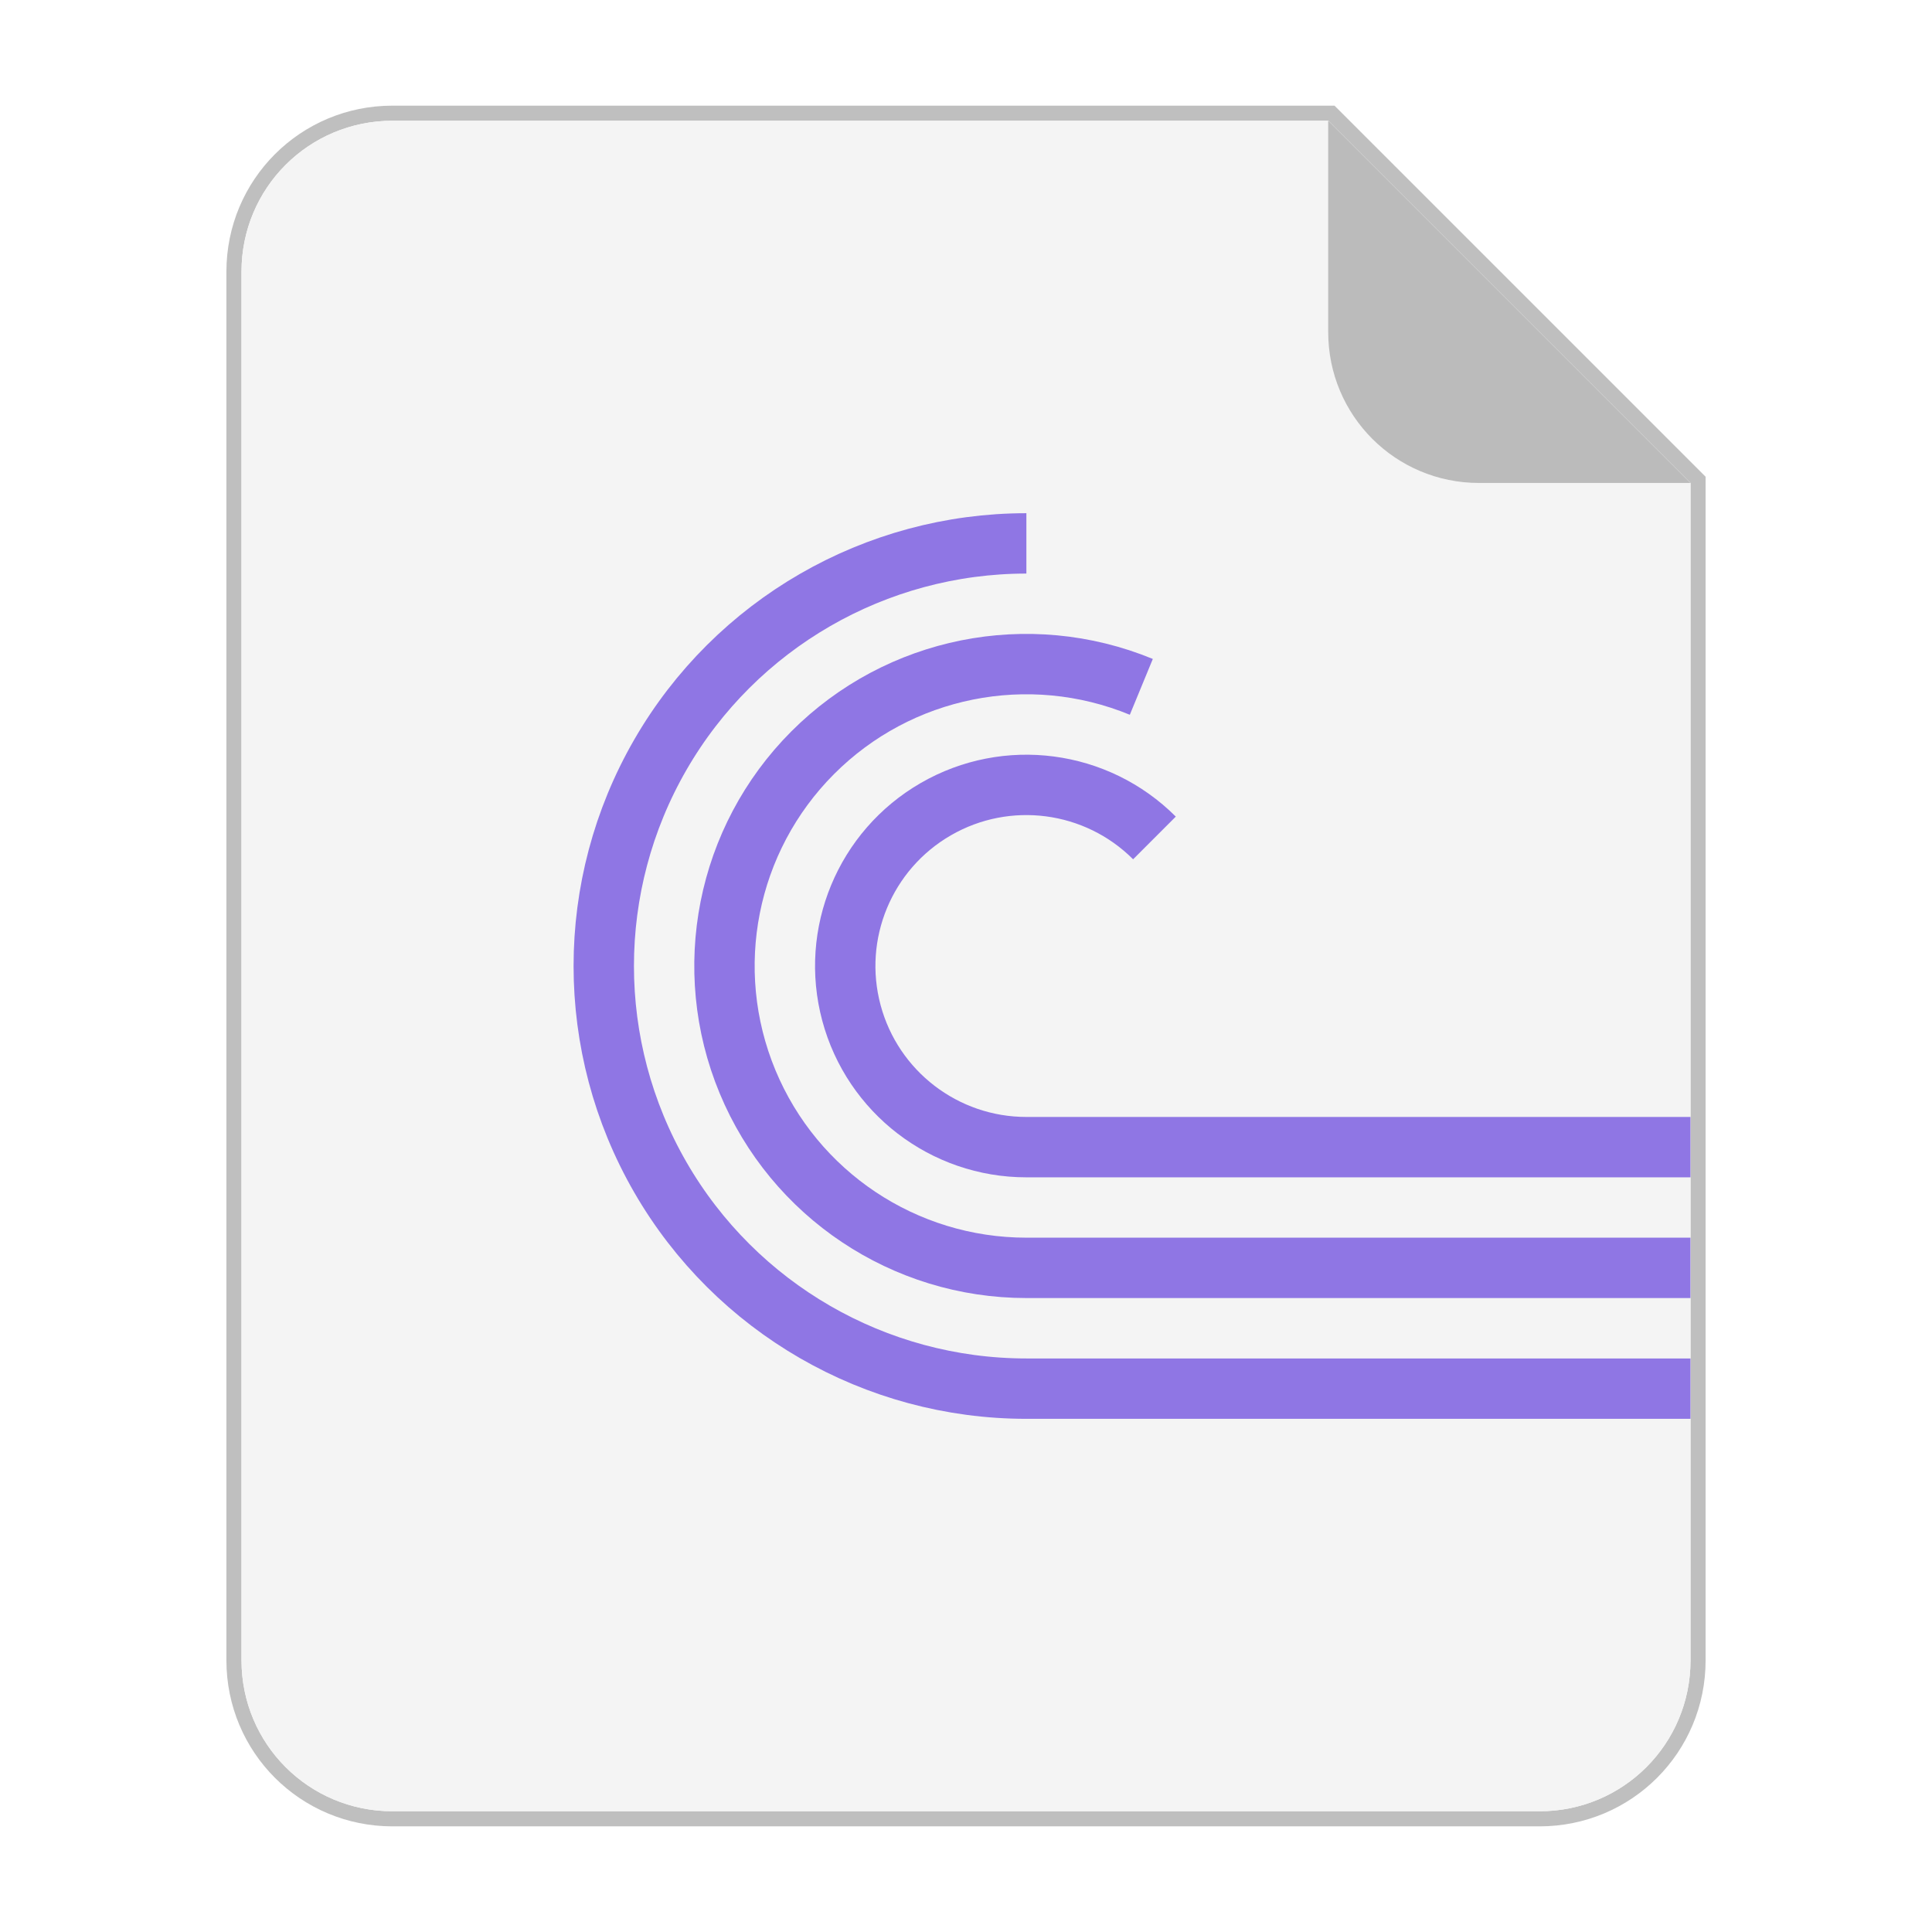
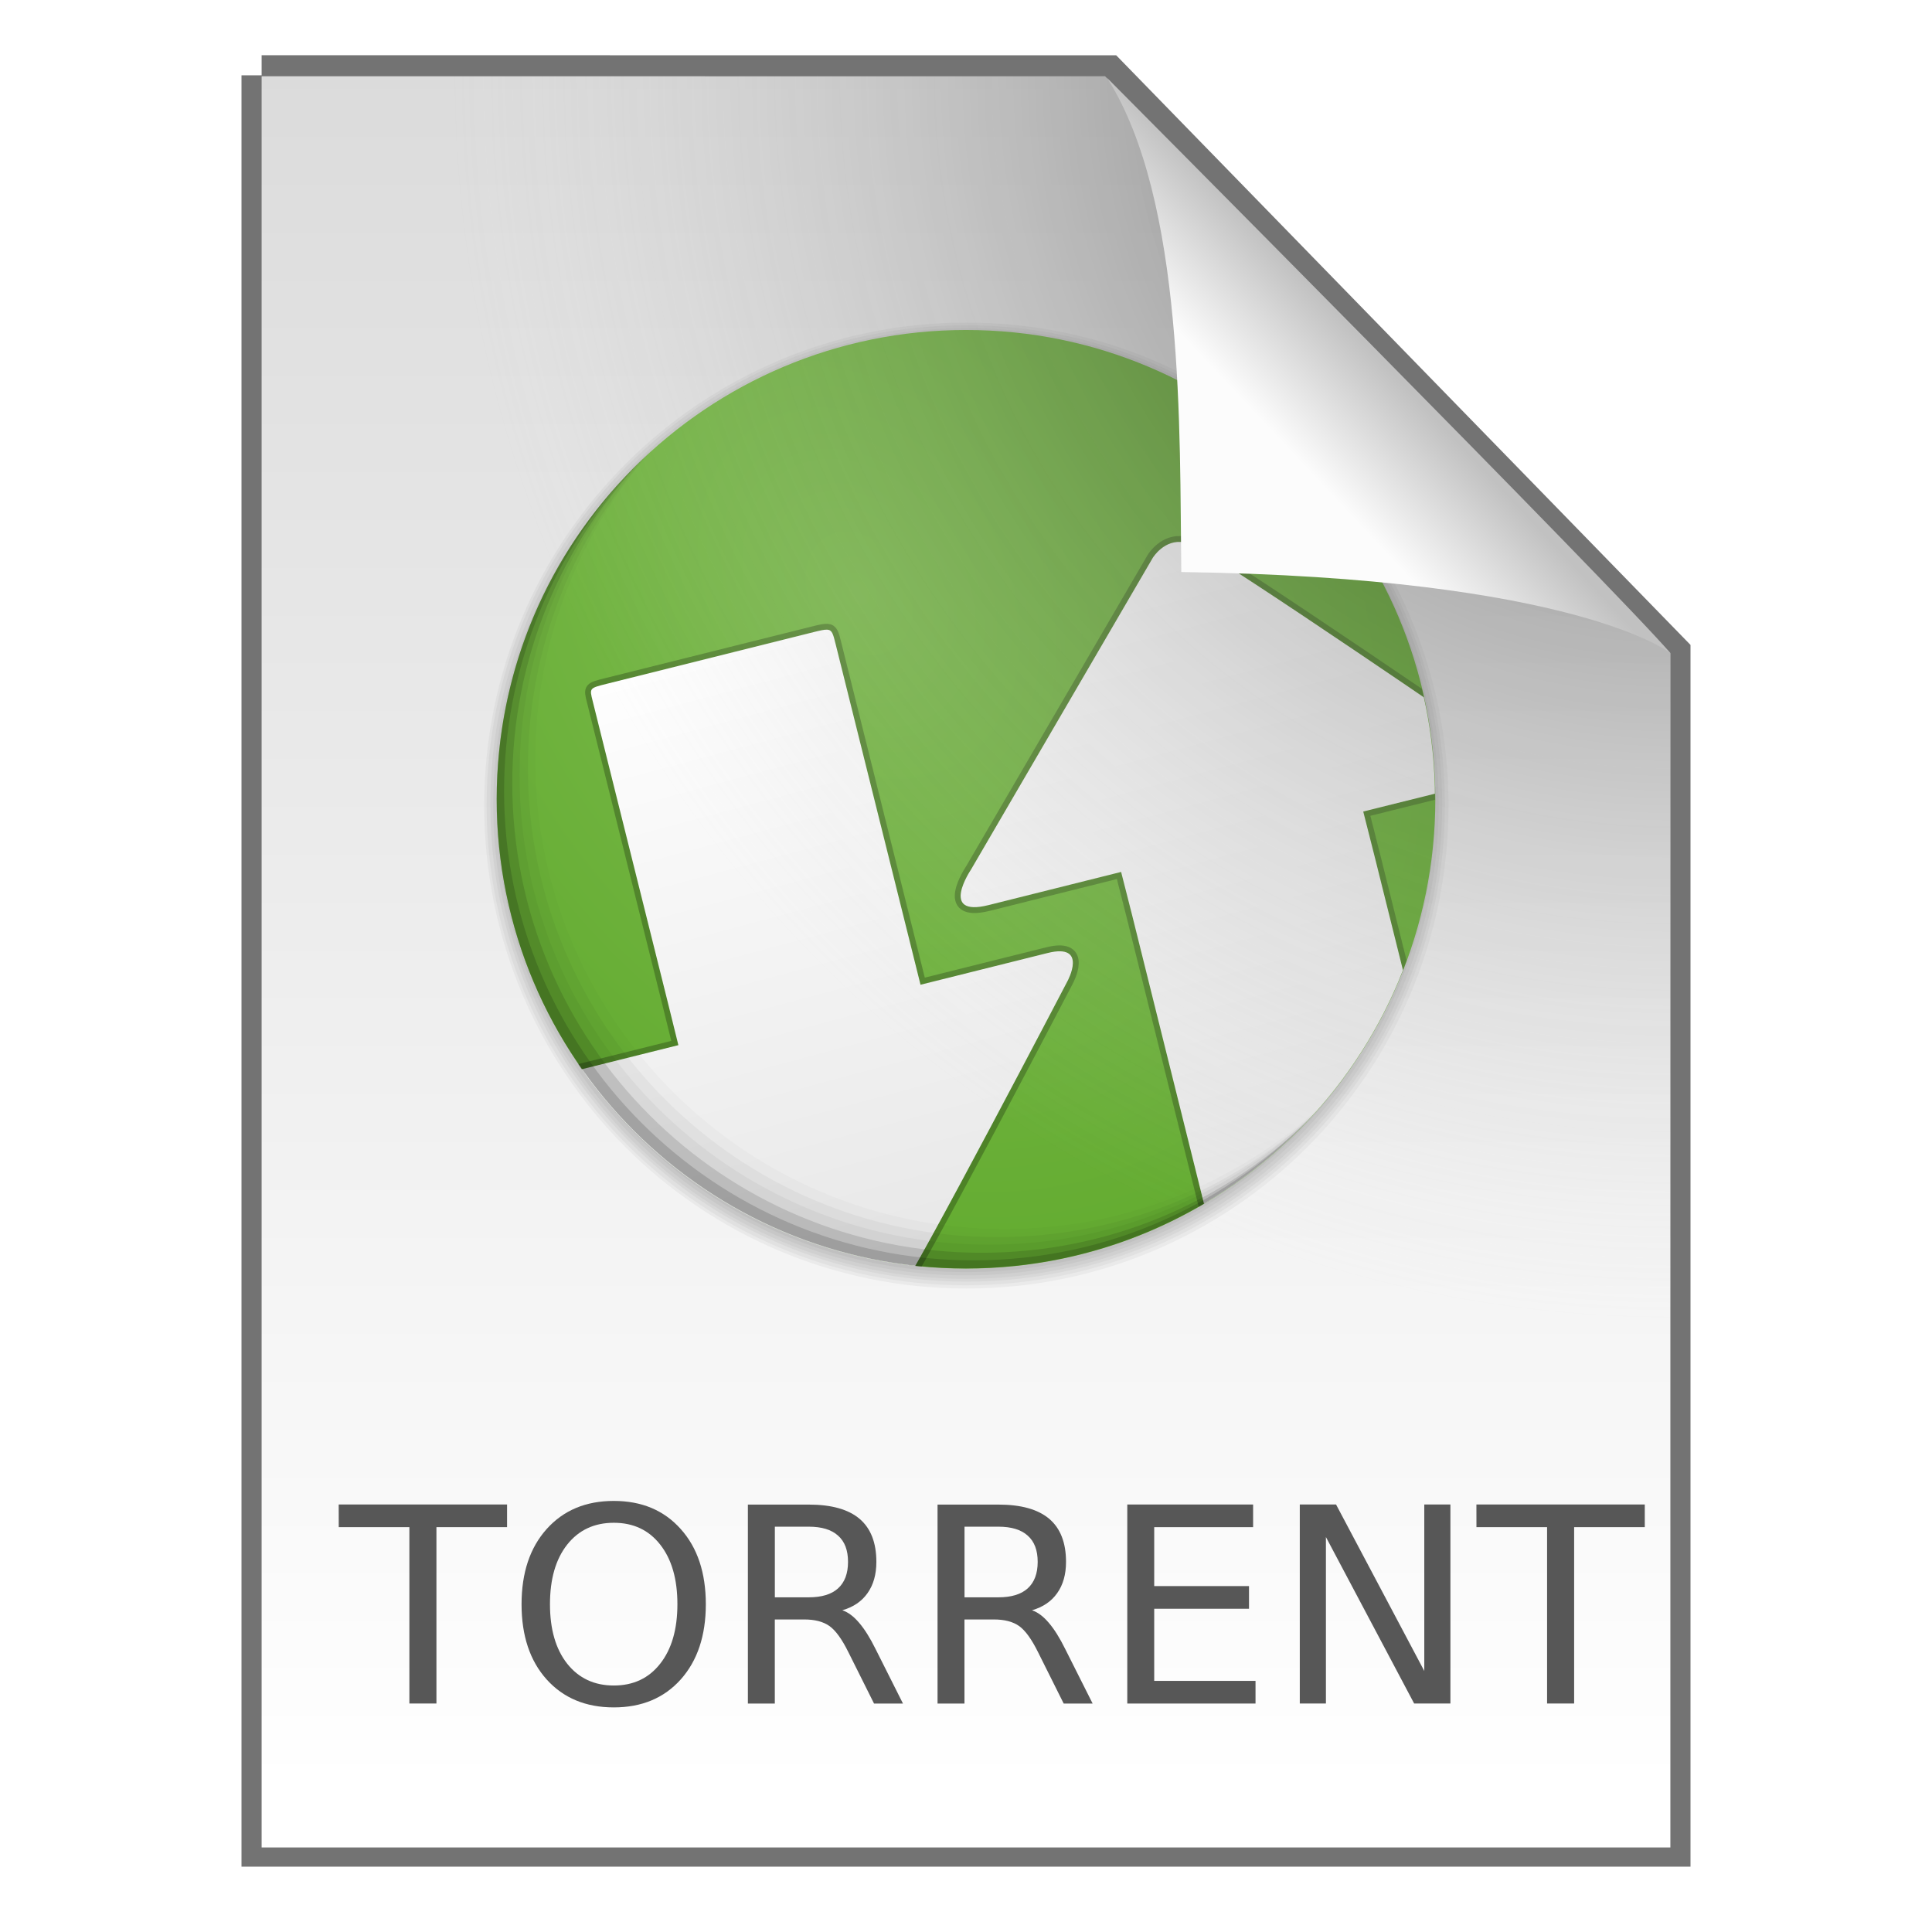
- <svg xmlns="http://www.w3.org/2000/svg" width="64" height="64" version="1.1" viewBox="0 0 16.933 16.933">
-   <g fill-rule="evenodd">
-     <path transform="scale(.26458)" d="m13 4c-2.77 0-5 2.23-5 5v46c0 2.77 2.23 5 5 5h38c2.77 0 5-2.23 5-5v-39l-12-12h-31z" fill="#f4f4f4" opacity=".25" stroke="#000" stroke-width="1" style="paint-order:stroke fill markers" />
-     <path transform="scale(.26458)" d="m13 4c-2.77 0-5 2.23-5 5v46c0 2.77 2.23 5 5 5h38c2.77 0 5-2.23 5-5v-39l-12-12h-31z" fill="#f4f4f4" style="paint-order:stroke fill markers" />
-     <path d="m14.816 4.233-3.175-3.175v1.852c0 0.733 0.59 1.323 1.323 1.323z" fill="#bbb" style="paint-order:stroke fill markers" />
+ <svg xmlns="http://www.w3.org/2000/svg" width="48" height="48" version="1.1">
+   <defs>
+     <radialGradient id="a" cx="394.57" cy="536.46" r="14" gradientTransform="matrix(.74571 1.2916 -.96777 .55874 622.31 -283.72)" gradientUnits="userSpaceOnUse">
+       <stop stop-color="#7fbc51" offset="0" />
+       <stop stop-color="#64ac31" offset="1" />
+     </radialGradient>
+     <clipPath id="b">
+       <circle transform="matrix(4.2857 0 0 4.2857 -1268.2 -1795.4)" cx="400.57" cy="531.8" r="14" d="m 414.571,531.798 c 0,7.732 -6.268,14 -14,14 -7.732,0 -14,-6.268 -14,-14 0,-7.732 6.268,-14 14,-14 7.732,0 14,6.268 14,14 z" fill="url(#a)" />
+     </clipPath>
+     <linearGradient id="e" x1="484.41" x2="432.74" y1="542.39" y2="456.41" gradientTransform="matrix(.87968 .25229 -.25229 .87968 178.75 -57.225)" gradientUnits="userSpaceOnUse">
+       <stop stop-color="#e6e6e6" offset="0" />
+       <stop stop-color="#fff" offset="1" />
+     </linearGradient>
+     <linearGradient id="d" x1="25.132" x2="25.132" y1=".985" y2="47.013" gradientTransform="matrix(1 0 0 .95617 9.9862e-8 -.51792)" gradientUnits="userSpaceOnUse">
+       <stop stop-color="#dadada" offset="0" />
+       <stop stop-color="#fff" offset="1" />
+     </linearGradient>
+     <radialGradient id="f" cx="26.53" cy="23.566" r="17.5" gradientTransform="matrix(-1.7302 -.0033869 .0034626 -1.7689 87.322 43.647)" gradientUnits="userSpaceOnUse">
+       <stop stop-opacity=".659" offset="0" />
+       <stop stop-color="#cecece" stop-opacity="0" offset="1" />
+     </radialGradient>
+     <linearGradient id="c" x1="91.308" x2="95.182" y1="98.192" y2="102.07" gradientTransform="matrix(.56521 0 0 -.60266 -19.183 70.781)" gradientUnits="userSpaceOnUse">
+       <stop stop-color="#fcfcfc" offset="0" />
+       <stop stop-color="#c1c1c1" offset="1" />
+     </linearGradient>
+   </defs>
+   <path d="m6.5 1.872c5.801 0 21.021 0.002 21.021 0.002l13.979 14.352 3.6e-5 29.651h-35v-44.006z" fill="none" stroke="#000" stroke-opacity=".549" />
+   <path d="m6.5 1.894c5.801 0 20.954 0.002 20.954 0.002l14.046 14.33 3.6e-5 29.673h-35v-44.006z" fill="url(#d)" />
+   <g transform="matrix(.19433 0 0 .19433 38.59 4.9071)">
+     <g transform="matrix(.98623 0 0 .98795 -517.46 -400.2)">
+       <circle transform="matrix(4.4644 0 0 4.4644 -1339.7 -1890.4)" cx="400.57" cy="531.8" r="14" d="m 414.571,531.798 c 0,7.732 -6.268,14 -14,14 -7.732,0 -14,-6.268 -14,-14 0,-7.732 6.268,-14 14,-14 7.732,0 14,6.268 14,14 z" opacity=".04" />
+       <circle transform="matrix(4.4365 0 0 4.4365 -1328.6 -1875.6)" cx="400.57" cy="531.8" r="14" d="m 414.571,531.798 c 0,7.732 -6.268,14 -14,14 -7.732,0 -14,-6.268 -14,-14 0,-7.732 6.268,-14 14,-14 7.732,0 14,6.268 14,14 z" opacity=".04" />
+       <circle transform="matrix(4.4067 0 0 4.4067 -1316.6 -1859.8)" cx="400.57" cy="531.8" r="14" d="m 414.571,531.798 c 0,7.732 -6.268,14 -14,14 -7.732,0 -14,-6.268 -14,-14 0,-7.732 6.268,-14 14,-14 7.732,0 14,6.268 14,14 z" opacity=".04" />
+       <circle transform="matrix(4.3769 0 0 4.3769 -1304.7 -1843.9)" cx="400.57" cy="531.8" r="14" d="m 414.571,531.798 c 0,7.732 -6.268,14 -14,14 -7.732,0 -14,-6.268 -14,-14 0,-7.732 6.268,-14 14,-14 7.732,0 14,6.268 14,14 z" opacity=".04" />
+       <circle transform="matrix(4.3464 0 0 4.3464 -1292.5 -1827.7)" cx="400.57" cy="531.8" r="14" d="m 414.571,531.798 c 0,7.732 -6.268,14 -14,14 -7.732,0 -14,-6.268 -14,-14 0,-7.732 6.268,-14 14,-14 7.732,0 14,6.268 14,14 z" opacity=".04" />
+       <circle transform="matrix(4.3165 0 0 4.3165 -1280.5 -1811.8)" cx="400.57" cy="531.8" r="14" d="m 414.571,531.798 c 0,7.732 -6.268,14 -14,14 -7.732,0 -14,-6.268 -14,-14 0,-7.732 6.268,-14 14,-14 7.732,0 14,6.268 14,14 z" opacity=".04" />
+     </g>
+     <circle transform="matrix(4.2857 0 0 4.2857 -1791.8 -2202.2)" cx="400.57" cy="531.8" r="14" d="m 414.571,531.798 c 0,7.732 -6.268,14 -14,14 -7.732,0 -14,-6.268 -14,-14 0,-7.732 6.268,-14 14,-14 7.732,0 14,6.268 14,14 z" fill="url(#a)" />
+     <path transform="translate(-523.64 -406.78)" d="m476.46 450.87c-2.535-0.473-4.017 1.972-4.017 1.972l-23.244 39.864s-4.14 6.129 2.239 4.539l16.955-4.241 1.413 5.552 9.582 38.479c0.401 1.608 0.375 1.617 2.58 1.067l26.467-6.6c2.325-0.579 2.307-0.597 1.798-2.638l-9.406-37.744-1.479-5.839 16.275-4.049c5.236-1.305 0.539-4.368 0.539-4.368s-34.07-23.385-38.562-25.608c-0.404-0.202-0.777-0.319-1.139-0.386zm-45.626 11.161c-0.367-0.025-0.916 0.103-1.788 0.32l-26.44 6.608c-2.205 0.55-2.183 0.558-1.782 2.167l9.589 38.452 1.377 5.572-16.982 4.233c-6.378 1.59 0.168 5.017 0.168 5.017l39.258 24.32s3.171 1.898 5.269-1.048c2.923-4.071 22.024-40.69 22.024-40.69s2.702-4.918-2.534-3.613l-16.247 4.057-1.452-5.831-9.406-37.744c-0.318-1.276-0.443-1.778-1.055-1.82z" clip-path="url(#b)" fill="none" opacity=".25" stroke="#000" stroke-width="1.5" />
+     <path transform="translate(-523.64 -406.78)" d="m476.46 450.87c-2.535-0.473-4.017 1.972-4.017 1.972l-23.244 39.864s-4.14 6.129 2.239 4.539l16.955-4.241 1.413 5.552 9.582 38.479c0.401 1.608 0.375 1.617 2.58 1.067l26.467-6.6c2.325-0.579 2.307-0.597 1.798-2.638l-9.406-37.744-1.479-5.839 16.275-4.049c5.236-1.305 0.539-4.368 0.539-4.368s-34.07-23.385-38.562-25.608c-0.404-0.202-0.777-0.319-1.139-0.386zm-45.626 11.161c-0.367-0.025-0.916 0.103-1.788 0.32l-26.44 6.608c-2.205 0.55-2.183 0.558-1.782 2.167l9.589 38.452 1.377 5.572-16.982 4.233c-6.378 1.59 0.168 5.017 0.168 5.017l39.258 24.32s3.171 1.898 5.269-1.048c2.923-4.071 22.024-40.69 22.024-40.69s2.702-4.918-2.534-3.613l-16.247 4.057-1.452-5.831-9.406-37.744c-0.318-1.276-0.443-1.778-1.055-1.82z" clip-path="url(#b)" fill="url(#e)" />
+     <path d="m-114.56 31.537c-12.038 10.973-19.594 26.772-19.594 44.344 0 33.137 26.863 60 60 60 17.572 0 33.37-7.556 44.344-19.594-10.655 9.684-24.811 15.594-40.344 15.594-33.137 0-60-26.863-60-60 0-15.533 5.909-29.689 15.594-40.344z" opacity=".02" />
+     <path d="m-115.49 32.568c-12.038 10.973-19.594 26.772-19.594 44.344 0 33.137 26.863 60 60 60 17.572 0 33.37-7.556 44.344-19.594-10.655 9.684-24.811 15.594-40.344 15.594-33.137 0-60-26.863-60-60 0-15.533 5.909-29.689 15.594-40.344z" opacity=".04" />
+     <path d="m-116.49 33.506c-11.452 10.927-18.594 26.328-18.594 43.406 0 33.137 26.863 60 60 60 17.078 0 32.48-7.142 43.406-18.594-10.768 10.274-25.348 16.594-41.406 16.594-33.137 0-60-26.863-60-60 0-16.059 6.319-30.638 16.594-41.406z" opacity=".12" />
+     <path d="m-115.56 32.474c-11.452 10.927-18.594 26.328-18.594 43.406 0 33.137 26.863 60 60 60 17.078 0 32.48-7.142 43.406-18.594-10.768 10.274-25.348 16.594-41.406 16.594-33.137 0-60-26.863-60-60 0-16.059 6.319-30.638 16.594-41.406z" opacity=".04" />
+     <path d="m-118.95 36.006c-9.996 10.718-16.125 25.094-16.125 40.906 0 33.137 26.863 60 60 60 17.825 0 33.823-7.783 44.812-20.125-10.952 11.744-26.55 19.094-43.875 19.094-33.137 0-60-26.863-60-60 0-15.312 5.748-29.274 15.188-39.875z" opacity=".2" />
  </g>
-   <g transform="matrix(.066145 0 0 .066145 -1.0583 -1.852)" enable-background="new" fill="none" stroke="#8f76e4" stroke-width="8">
-     <path d="m152 100c-20.007 0-38.494 10.674-48.497 28-10.003 17.326-10.003 38.674 0 56 10.003 17.326 28.491 28 48.497 28h88" color="#000000" enable-background="accumulate" />
-     <path d="m167.23 119.01c-14.95-6.158-32.138-2.71-43.556 8.739s-14.821 28.645-8.623 43.579 20.776 24.668 36.945 24.668h88" color="#000000" enable-background="accumulate" />
-     <path d="m168.97 139.03c-7.681-7.681-19.563-9.245-28.971-3.814s-13.994 16.504-11.182 26.996c2.811 10.492 12.32 17.788 23.182 17.788h88" color="#000000" enable-background="accumulate" />
+   <path d="m6.5 1.894c5.801 0 20.954 0.002 20.954 0.002l14.046 14.33 3.6e-5 29.673h-35v-44.006z" fill="url(#f)" />
+   <rect x="19.632" y="1.872" width="21.868" height="24.125" fill="none" />
+   <path d="m29.349 14.212c-0.045-3.443 0.093-9.233-1.843-12.276 0 0 12.641 12.709 13.994 14.29 0 0-2.348-1.878-12.152-2.014z" fill="url(#c)" />
+   <g fill="#575757" aria-label="TORRENT">
+     <path d="m8.415 37.379h4.183v0.563h-1.755v4.381h-0.672v-4.381h-1.755z" />
+     <path d="m15.25 37.833q-0.729 0-1.159 0.543-0.427 0.543-0.427 1.48 0 0.934 0.427 1.477 0.431 0.543 1.159 0.543 0.729 0 1.153-0.543 0.427-0.543 0.427-1.477 0-0.937-0.427-1.48-0.424-0.543-1.153-0.543zm0-0.543q1.04 0 1.663 0.699 0.623 0.695 0.623 1.868 0 1.169-0.623 1.868-0.623 0.695-1.663 0.695-1.043 0-1.669-0.695-0.623-0.695-0.623-1.868 0-1.172 0.623-1.868 0.626-0.699 1.669-0.699z" />
+     <path d="m20.927 40.006q0.215 0.073 0.417 0.311 0.205 0.238 0.411 0.656l0.679 1.351h-0.719l-0.633-1.268q-0.245-0.497-0.477-0.659-0.229-0.162-0.626-0.162h-0.729v2.09h-0.669v-4.944h1.51q0.848 0 1.265 0.354 0.417 0.354 0.417 1.07 0 0.467-0.219 0.775-0.215 0.308-0.629 0.427zm-1.676-2.076v1.755h0.841q0.484 0 0.729-0.222 0.248-0.225 0.248-0.659 0-0.434-0.248-0.652-0.245-0.222-0.729-0.222z" />
+     <path d="m25.639 40.006q0.215 0.073 0.417 0.311 0.205 0.238 0.411 0.656l0.679 1.351h-0.719l-0.633-1.268q-0.245-0.497-0.477-0.659-0.229-0.162-0.626-0.162h-0.729v2.09h-0.669v-4.944h1.51q0.848 0 1.265 0.354 0.417 0.354 0.417 1.07 0 0.467-0.219 0.775-0.215 0.308-0.629 0.427zm-1.676-2.076v1.755h0.841q0.484 0 0.729-0.222 0.248-0.225 0.248-0.659 0-0.434-0.248-0.652-0.245-0.222-0.729-0.222z" />
+     <path d="m28.007 37.379h3.126v0.563h-2.457v1.464h2.355v0.563h-2.355v1.792h2.517v0.563h-3.186z" />
+     <path d="m32.293 37.379h0.901l2.192 4.136v-4.136h0.649v4.944h-0.901l-2.192-4.136v4.136h-0.649z" />
+     <path d="m36.681 37.379h4.183v0.563h-1.755v4.381h-0.672v-4.381h-1.755z" />
  </g>
</svg>
